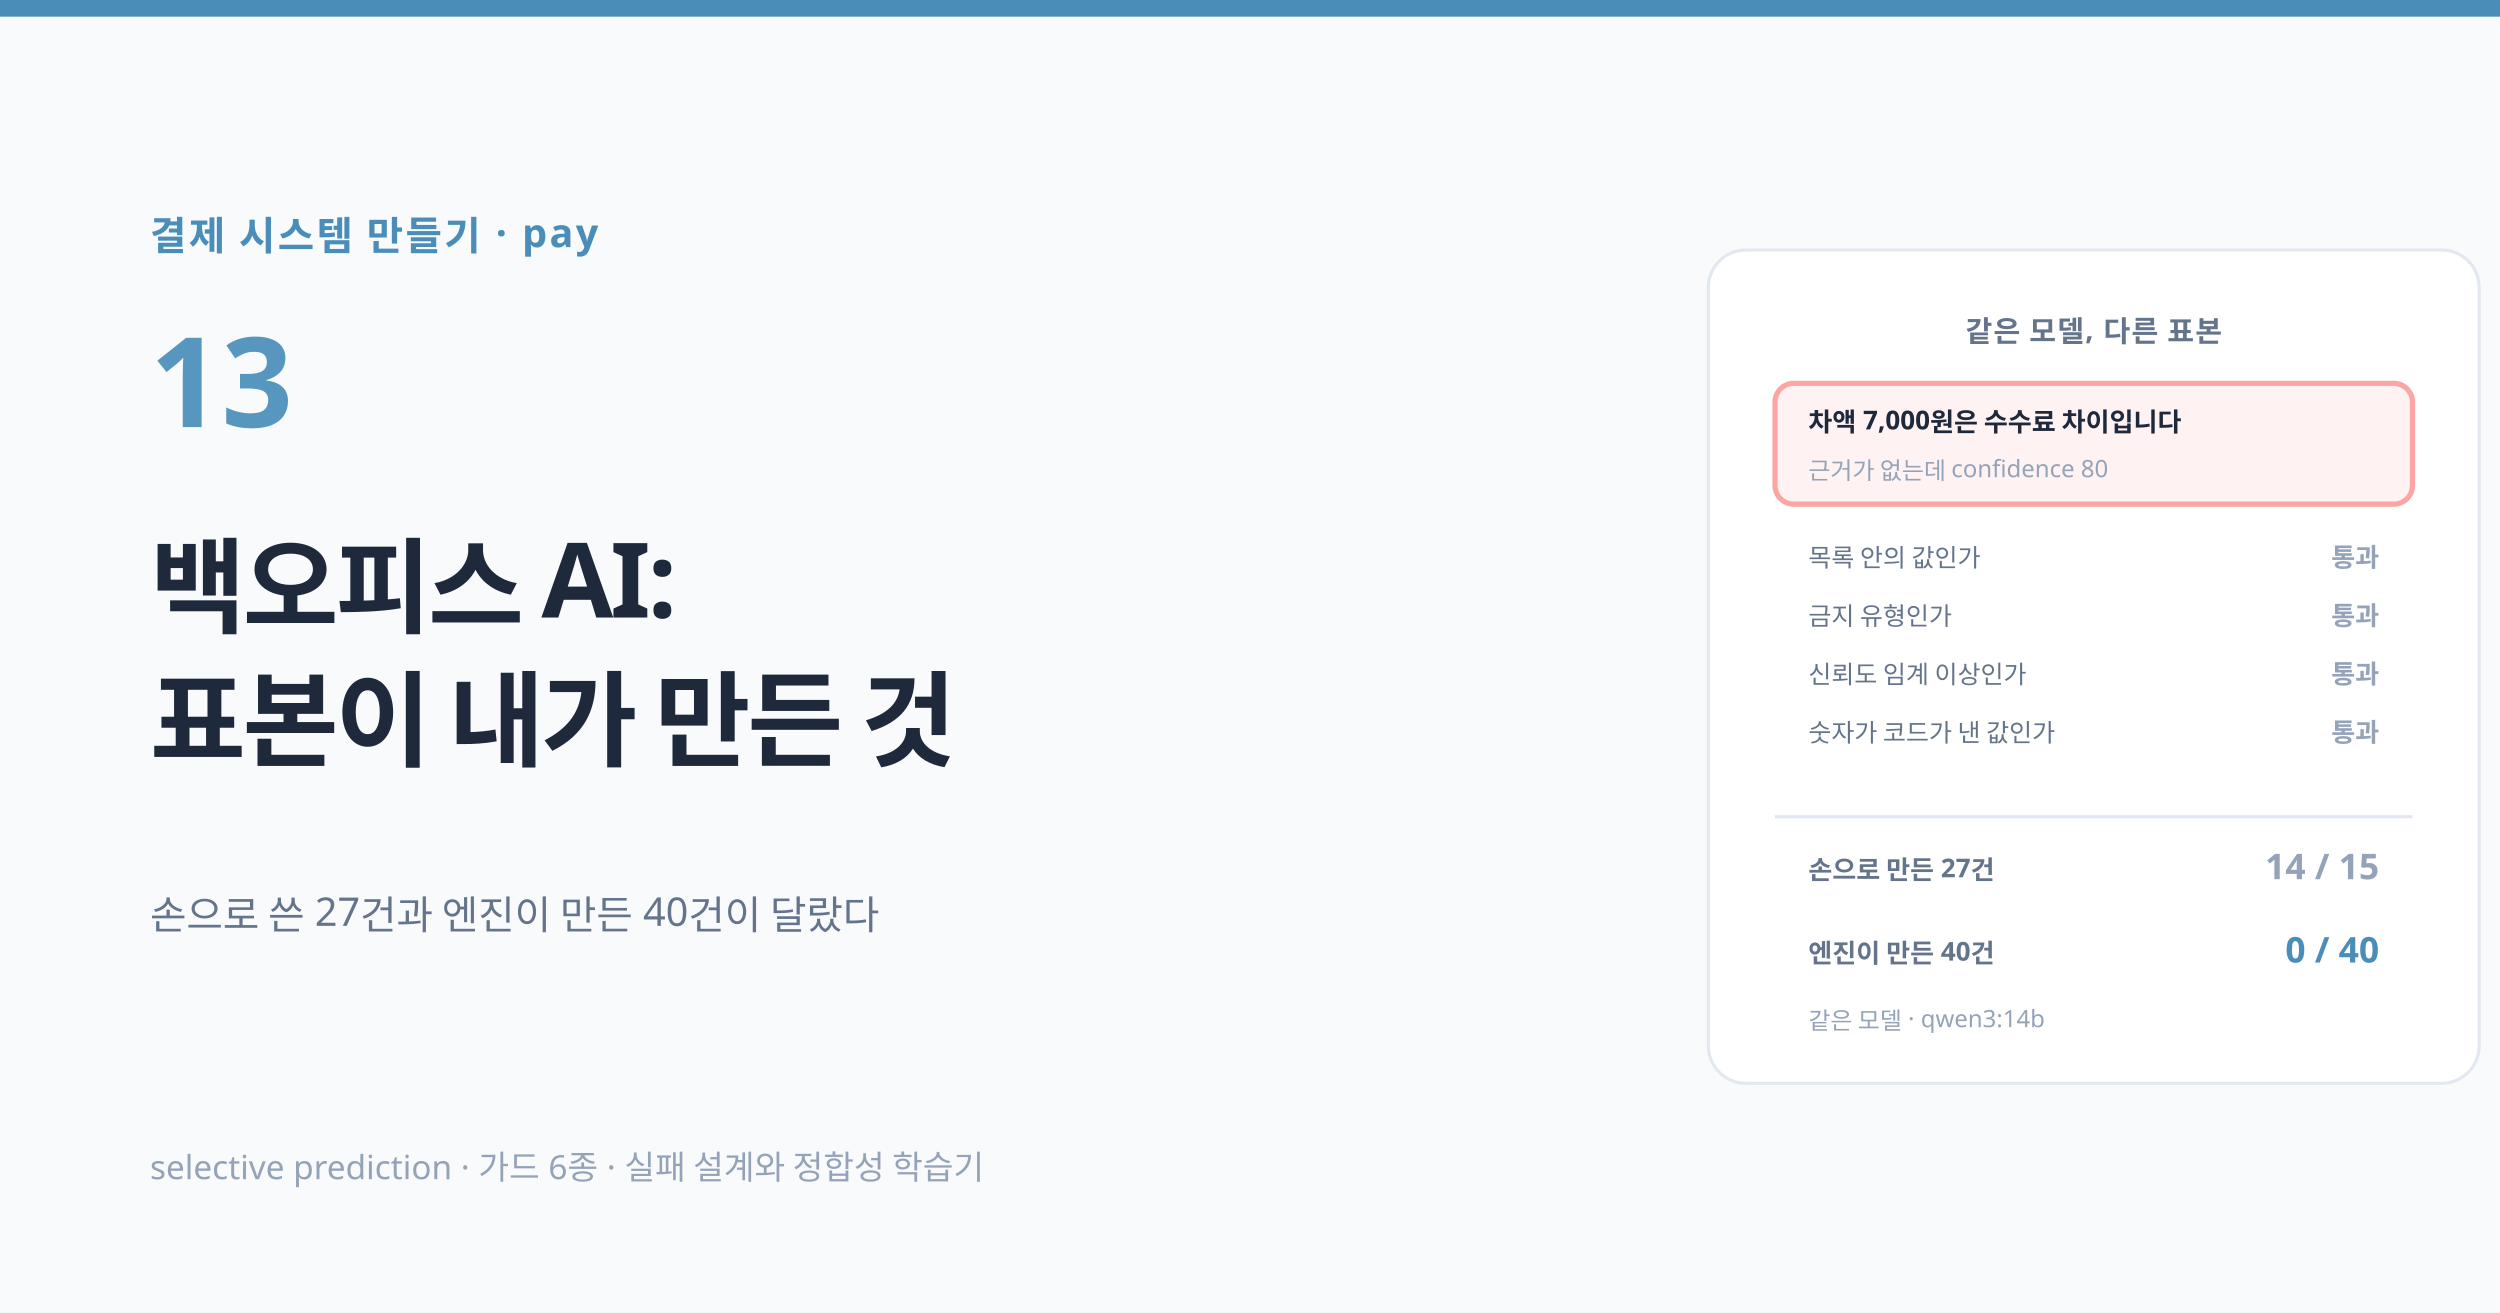
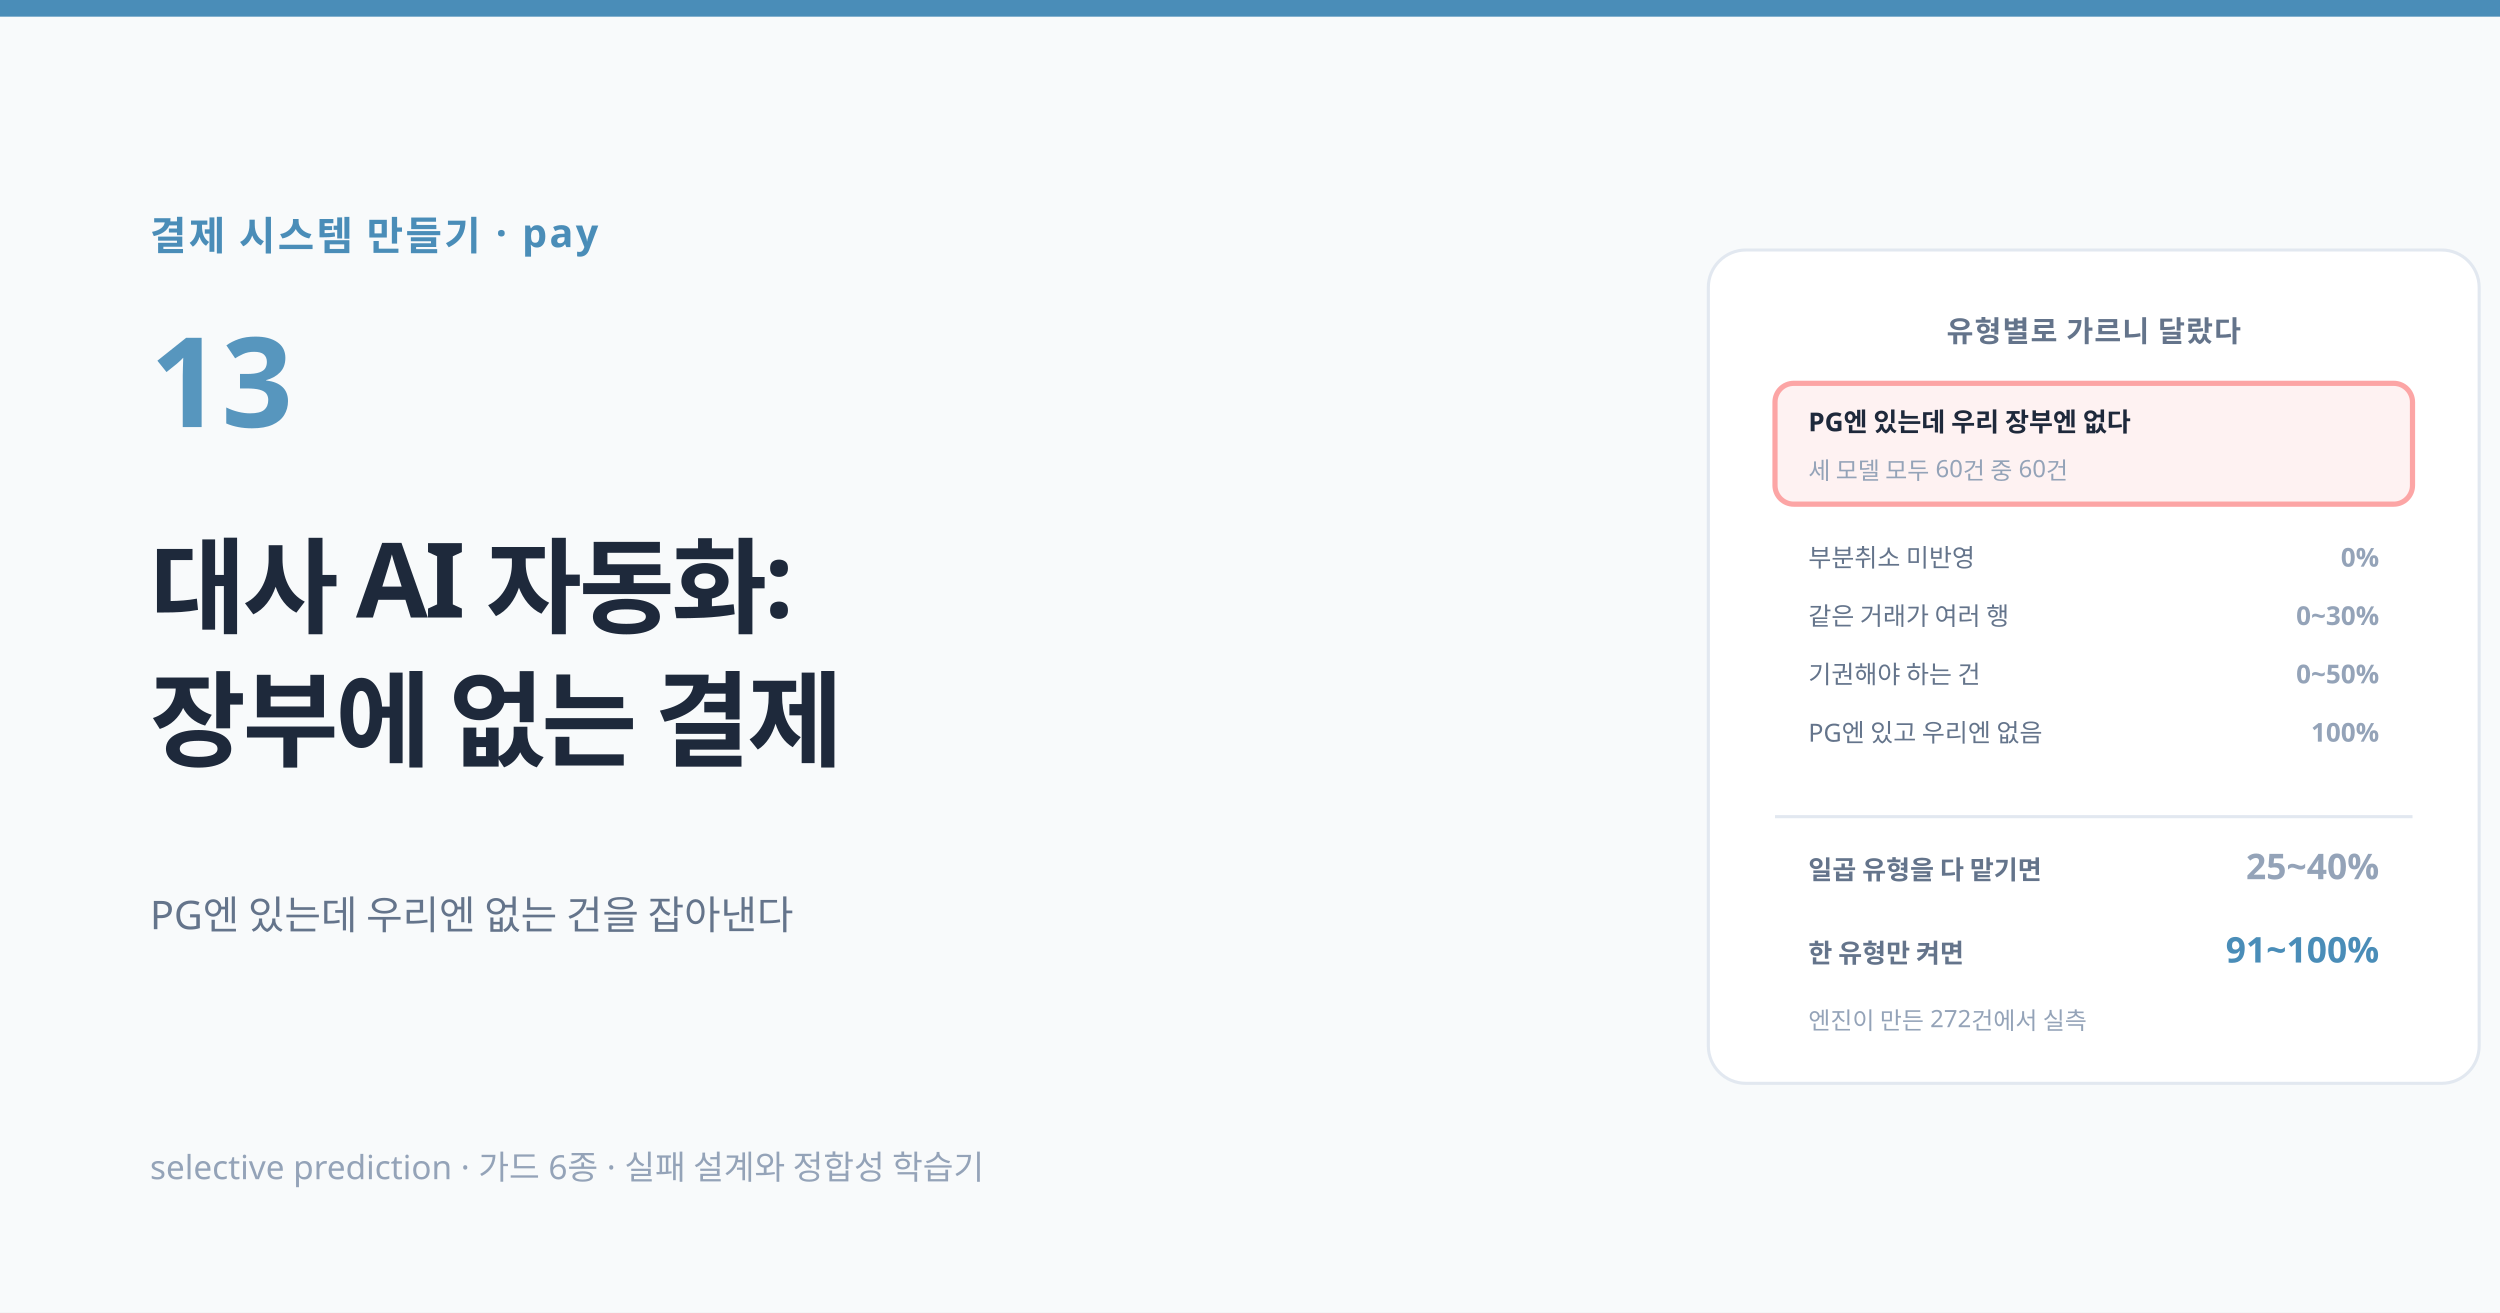
<svg xmlns="http://www.w3.org/2000/svg" viewBox="0 0 1200 630" font-family="'Pretendard', 'Apple SD Gothic Neo', system-ui, sans-serif">
  <rect width="1200" height="630" fill="#f8fafb" />
  <rect width="1200" height="8" fill="#4a8db8" />
  <rect x="820" y="120" width="370" height="400" rx="18" fill="#ffffff" stroke="#e2e8f0" stroke-width="1.5" />
-   <text x="1005" y="164" text-anchor="middle" font-size="14" font-weight="700" fill="#64748b" letter-spacing="0.04em">같은 모델, 다른 표본</text>
+   <text x="1005" y="164" text-anchor="middle" font-size="14" font-weight="700" fill="#64748b" letter-spacing="0.04em">유형별로 가르니 달랐다</text>
  <rect x="852" y="184" width="306" height="58" rx="9" fill="#fef2f2" stroke="#fca5a5" stroke-width="2.5" />
-   <text x="868" y="207" font-size="12.5" font-weight="700" fill="#1e293b">차액 7,000원은 수수료 차이입니다</text>
-   <text x="868" y="230" font-size="11.5" fill="#94a3b8">근거가 없는데 confidence 80</text>
-   <text x="868" y="272" font-size="12" fill="#64748b">목록 안의 값인가</text>
-   <text x="1142" y="272" text-anchor="end" font-size="12.5" font-weight="800" fill="#94a3b8">통과</text>
-   <text x="868" y="300" font-size="12" fill="#64748b">금지 유형인가</text>
-   <text x="1142" y="300" text-anchor="end" font-size="12.5" font-weight="800" fill="#94a3b8">통과</text>
-   <text x="868" y="328" font-size="12" fill="#64748b">신뢰도 임계 이상인가</text>
-   <text x="1142" y="328" text-anchor="end" font-size="12.5" font-weight="800" fill="#94a3b8">통과</text>
-   <text x="868" y="356" font-size="12" fill="#64748b">숫자가 코드가 낸 값인가</text>
-   <text x="1142" y="356" text-anchor="end" font-size="12.5" font-weight="800" fill="#94a3b8">통과</text>
+   <text x="868" y="207" font-size="12.5" font-weight="700" fill="#1e293b">PG엔 있는데 우리 장부엔 없다</text>
+   <text x="868" y="230" font-size="11.5" fill="#94a3b8">세 모델 모두 60건 중 60건</text>
+   <text x="868" y="272" font-size="12" fill="#64748b">부분취소 미반영</text>
+   <text x="1142" y="272" text-anchor="end" font-size="12.5" font-weight="800" fill="#94a3b8">0%</text>
+   <text x="868" y="300" font-size="12" fill="#64748b">같은 거래가 여러 행</text>
+   <text x="1142" y="300" text-anchor="end" font-size="12.5" font-weight="800" fill="#94a3b8">0~30%</text>
+   <text x="868" y="328" font-size="12" fill="#64748b">기권해야 하는 건</text>
+   <text x="1142" y="328" text-anchor="end" font-size="12.5" font-weight="800" fill="#94a3b8">0~50%</text>
+   <text x="868" y="356" font-size="12" fill="#64748b">PG엔 있고 우리엔 없음</text>
+   <text x="1142" y="356" text-anchor="end" font-size="12.5" font-weight="800" fill="#94a3b8">100%</text>
  <line x1="852" y1="392" x2="1158" y2="392" stroke="#e2e8f0" stroke-width="1.5" />
-   <text x="868" y="422" font-size="12.5" font-weight="700" fill="#64748b">손으로 만든 27건</text>
-   <text x="1142" y="422" text-anchor="end" font-size="17" font-weight="900" fill="#94a3b8">14 / 15</text>
-   <text x="868" y="462" font-size="12.5" font-weight="700" fill="#64748b">엔진이 만든 40건</text>
-   <text x="1142" y="462" text-anchor="end" font-size="17" font-weight="900" fill="#4a8db8">0 / 40</text>
-   <text x="868" y="494" font-size="11.5" fill="#94a3b8">같은 모델 · qwen3:14b</text>
+   <text x="868" y="422" font-size="12.5" font-weight="700" fill="#64748b">일곱 유형을 다 맡기면</text>
+   <text x="1142" y="422" text-anchor="end" font-size="17" font-weight="900" fill="#94a3b8">25~40%</text>
+   <text x="868" y="462" font-size="12.5" font-weight="700" fill="#64748b">한 유형만 켜면</text>
+   <text x="1142" y="462" text-anchor="end" font-size="17" font-weight="900" fill="#4a8db8">91~100%</text>
+   <text x="868" y="494" font-size="11.5" fill="#94a3b8">엔진이 만든 272건에서 실측</text>
  <text x="72" y="120" font-size="19" font-weight="700" fill="#4a8db8" letter-spacing="0.06em">결제 시스템 만들기 · pay</text>
  <text x="72" y="205" font-size="60" font-weight="900" fill="#4a8db8" opacity="0.92">13</text>
-   <text x="72" y="300" font-size="50" font-weight="800" fill="#1e293b" letter-spacing="-0.03em">백오피스 AI:</text>
-   <text x="72" y="364" font-size="50" font-weight="800" fill="#1e293b" letter-spacing="-0.03em">표본이 내가 만든 것</text>
-   <text x="72" y="446" font-size="19" fill="#64748b">손으로 쓴 27건과 엔진이 만든 40건이 달랐다</text>
+   <text x="72" y="300" font-size="50" font-weight="800" fill="#1e293b" letter-spacing="-0.03em">대사 AI 자동화:</text>
+   <text x="72" y="364" font-size="50" font-weight="800" fill="#1e293b" letter-spacing="-0.03em">장부에 없는 결제</text>
+   <text x="72" y="446" font-size="19" fill="#64748b">PG엔 있는데 우리엔 없는 건을 잡아낸다</text>
  <text x="72" y="566" font-size="16" fill="#94a3b8">selective prediction · 가드 6종 · 실패 설계와 정합성 학습기</text>
</svg>
